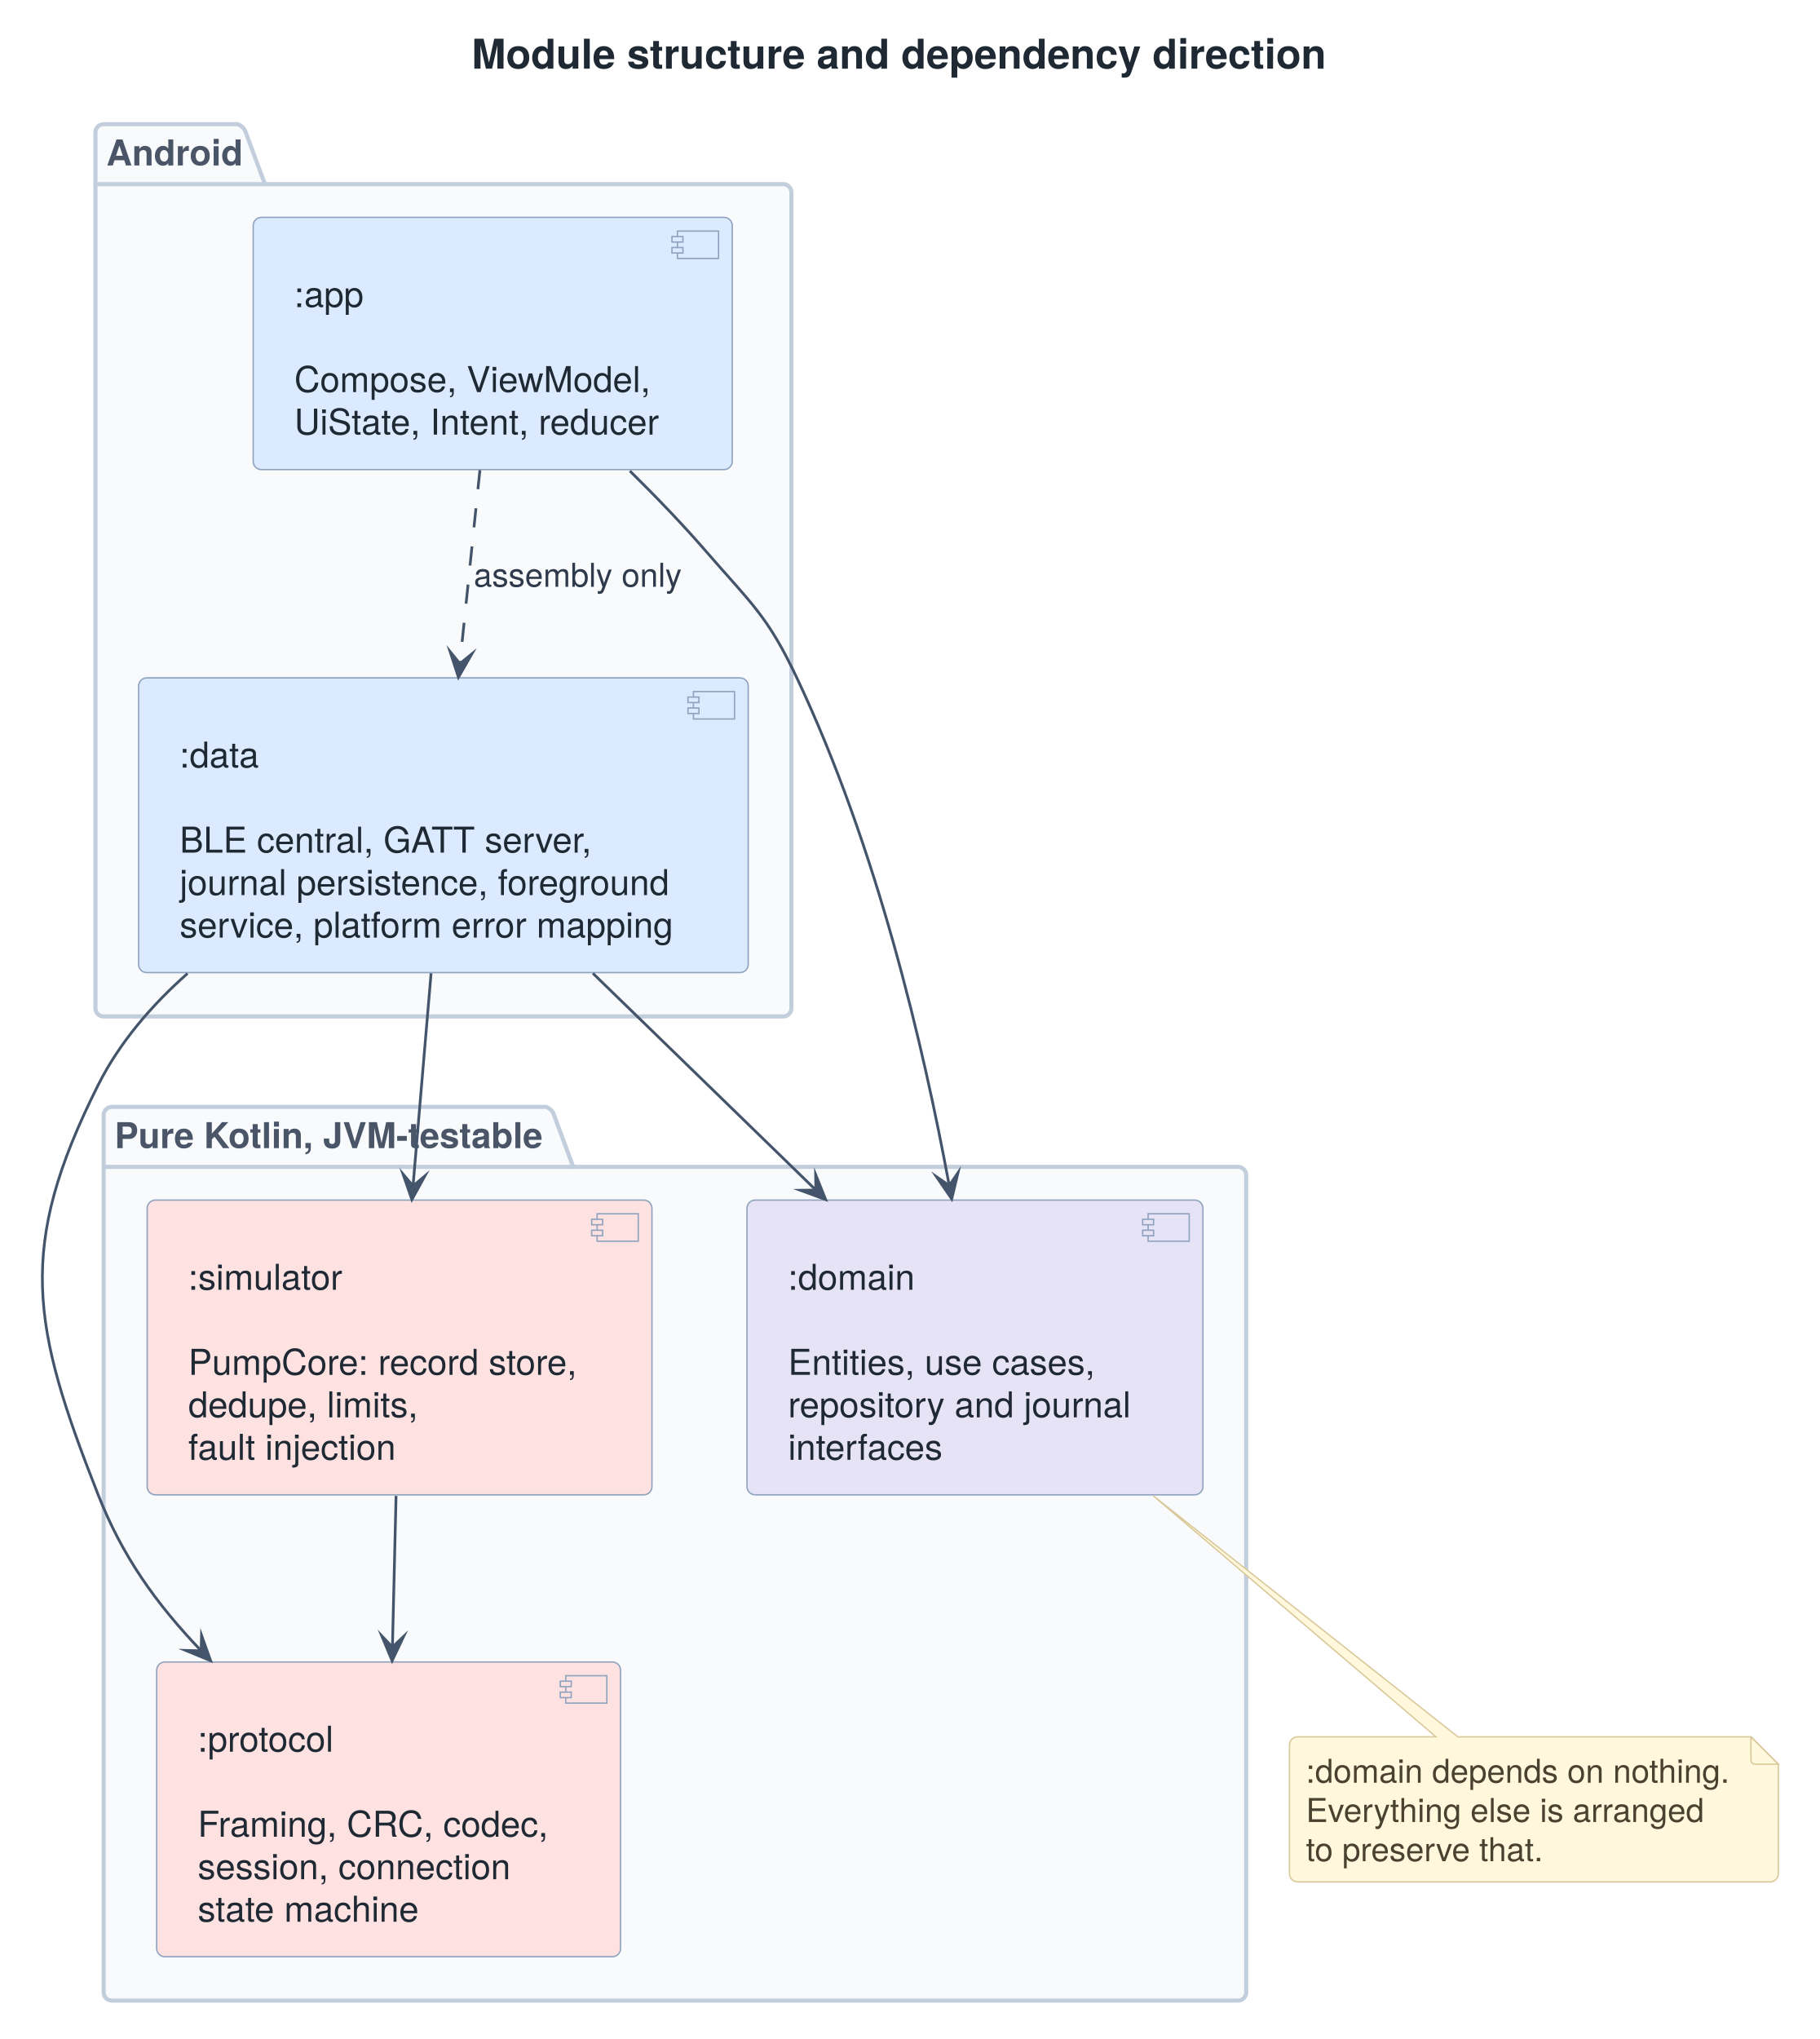
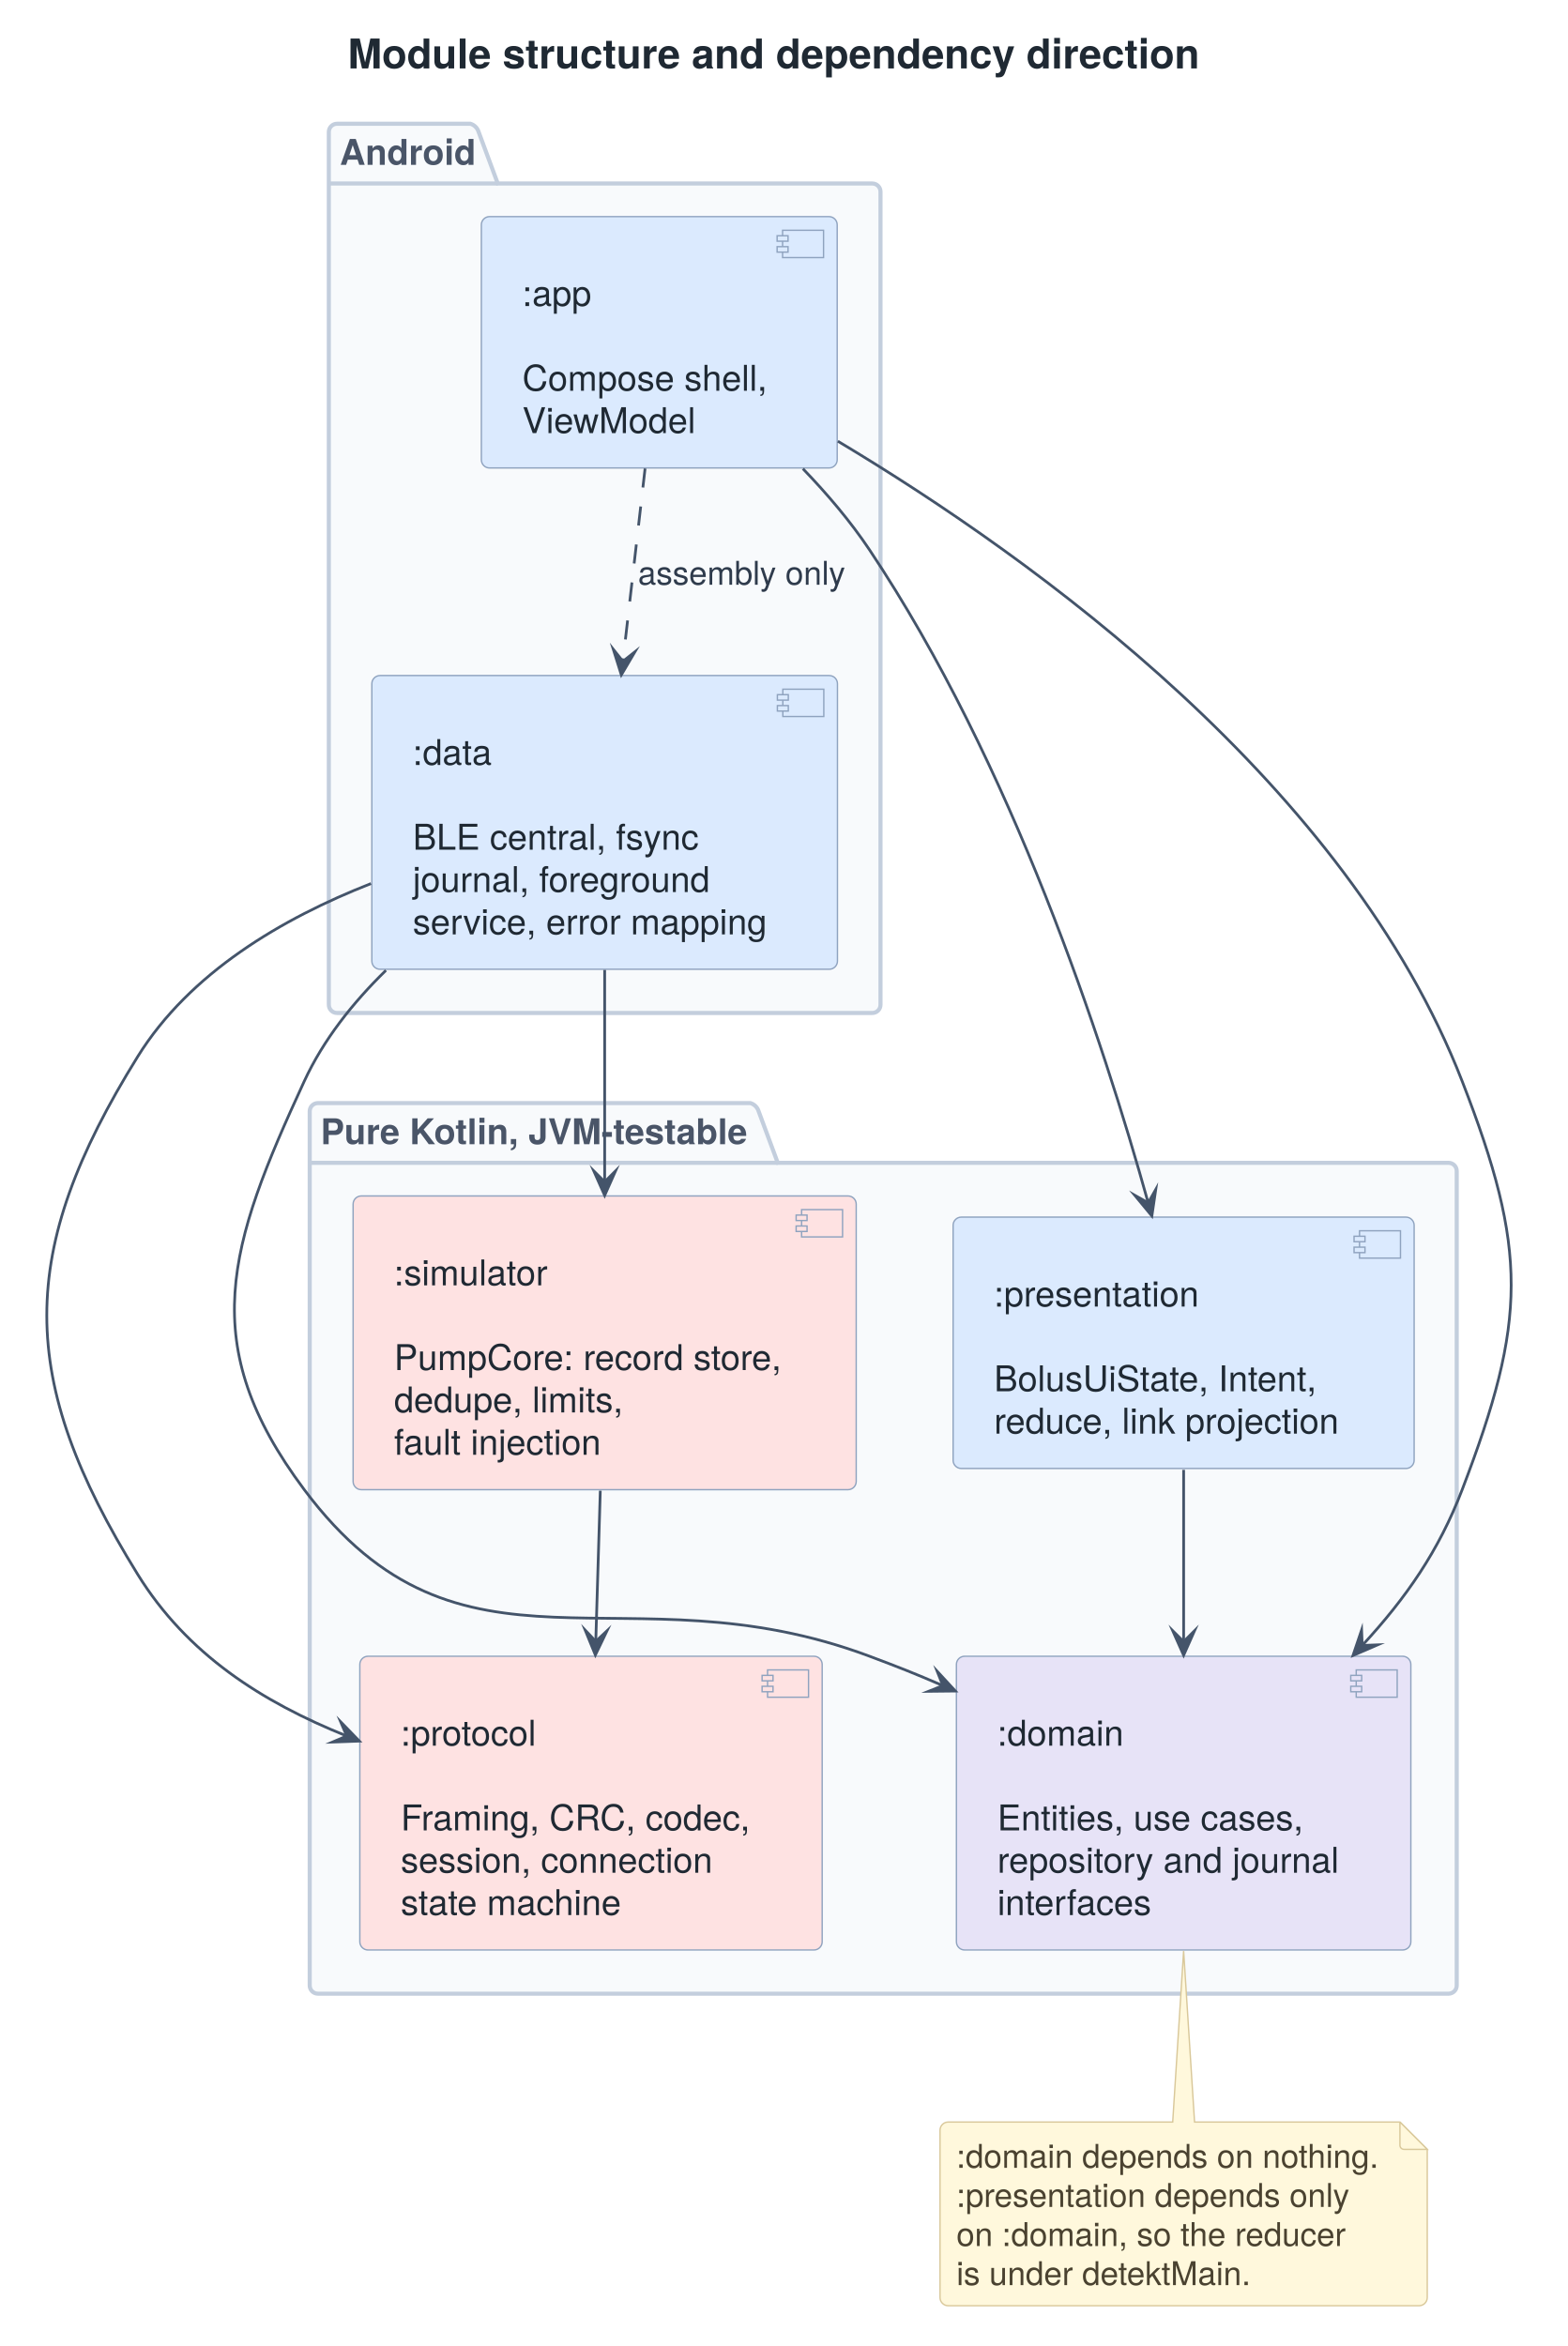
- <svg xmlns="http://www.w3.org/2000/svg" version="1.1" data-diagram-type="DESCRIPTION" style="width:664px;height:744px;background:#FFFFFF;" width="664px" height="744px" viewBox="0 0 664 744" zoomAndPan="magnify" preserveAspectRatio="none" contentStyleType="text/css">
+ <svg xmlns="http://www.w3.org/2000/svg" version="1.1" data-diagram-type="DESCRIPTION" style="width:574px;height:859px;background:#FFFFFF;" width="574px" height="859px" viewBox="0 0 574 859" zoomAndPan="magnify" preserveAspectRatio="none" contentStyleType="text/css">
  <defs />
  <g font-family="sans-serif" lengthAdjust="spacing">
    <g class="title" data-source-line="3">
-       <text x="172.135" y="25.06" fill="#1F2933" font-size="15" textLength="312.765" font-weight="700" font-family="'Helvetica Neue'">Module structure and dependency direction</text>
+       <text x="127.363" y="25.06" fill="#1F2933" font-size="15" textLength="312.765" font-weight="700" font-family="'Helvetica Neue'">Module structure and dependency direction</text>
    </g>
    <g class="cluster" data-qualified-name="androidLayer" id="ent0001" data-source-line="5">
-       <path d="M37.83,45.315 L86.684,45.315 A4.5,4.5 0 0 1 89.684,48.315 L96.684,67.188 L285.83,67.188 A3,3 0 0 1 288.83,70.188 L288.83,367.895 A3,3 0 0 1 285.83,370.895 L37.83,370.895 A3,3 0 0 1 34.83,367.895 L34.83,48.315 A3,3 0 0 1 37.83,45.315" style="stroke:#C3CEDD;stroke-width:1.5;" fill="#F8FAFC" />
-       <line x1="34.83" y1="67.188" x2="96.684" y2="67.188" style="stroke:#C3CEDD;stroke-width:1.5;" />
-       <text x="38.83" y="60.367" fill="#4A5568" font-size="13" textLength="48.854" font-weight="700" font-family="'Helvetica Neue'">Android</text>
+       <path d="M123.41,45.315 L172.264,45.315 A4.5,4.5 0 0 1 175.264,48.315 L182.264,67.188 L319.41,67.188 A3,3 0 0 1 322.41,70.188 L322.41,367.905 A3,3 0 0 1 319.41,370.905 L123.41,370.905 A3,3 0 0 1 120.41,367.905 L120.41,48.315 A3,3 0 0 1 123.41,45.315" style="stroke:#C3CEDD;stroke-width:1.5;" fill="#F8FAFC" />
+       <line x1="120.41" y1="67.188" x2="182.264" y2="67.188" style="stroke:#C3CEDD;stroke-width:1.5;" />
+       <text x="124.41" y="60.367" fill="#4A5568" font-size="13" textLength="48.854" font-weight="700" font-family="'Helvetica Neue'">Android</text>
    </g>
    <g class="cluster" data-qualified-name="pureLayer" id="ent0004" data-source-line="10">
-       <path d="M40.83,403.895 L199.209,403.895 A4.5,4.5 0 0 1 202.209,406.895 L209.209,425.768 L451.83,425.768 A3,3 0 0 1 454.83,428.768 L454.83,726.985 A3,3 0 0 1 451.83,729.985 L40.83,729.985 A3,3 0 0 1 37.83,726.985 L37.83,406.895 A3,3 0 0 1 40.83,403.895" style="stroke:#C3CEDD;stroke-width:1.5;" fill="#F8FAFC" />
-       <line x1="37.83" y1="425.768" x2="209.209" y2="425.768" style="stroke:#C3CEDD;stroke-width:1.5;" />
-       <text x="41.83" y="418.947" fill="#4A5568" font-size="13" textLength="158.379" font-weight="700" font-family="'Helvetica Neue'">Pure Kotlin, JVM-testable</text>
+       <path d="M116.41,403.905 L274.789,403.905 A4.5,4.5 0 0 1 277.789,406.905 L284.789,425.778 L530.41,425.778 A3,3 0 0 1 533.41,428.778 L533.41,726.995 A3,3 0 0 1 530.41,729.995 L116.41,729.995 A3,3 0 0 1 113.41,726.995 L113.41,406.905 A3,3 0 0 1 116.41,403.905" style="stroke:#C3CEDD;stroke-width:1.5;" fill="#F8FAFC" />
+       <line x1="113.41" y1="425.778" x2="284.789" y2="425.778" style="stroke:#C3CEDD;stroke-width:1.5;" />
+       <text x="117.41" y="418.957" fill="#4A5568" font-size="13" textLength="158.379" font-weight="700" font-family="'Helvetica Neue'">Pure Kotlin, JVM-testable</text>
    </g>
    <g class="entity" data-qualified-name="androidLayer.app" id="ent0002" data-source-line="6">
-       <rect x="92.41" y="79.315" width="174.836" height="92.036" fill="#DBEAFE" style="stroke:#8FA3BF;stroke-width:0.5;" rx="3" ry="3" />
-       <rect x="247.246" y="84.315" width="15" height="10" fill="#DBEAFE" style="stroke:#8FA3BF;stroke-width:0.5;" />
-       <rect x="245.246" y="86.315" width="4" height="2" fill="#DBEAFE" style="stroke:#8FA3BF;stroke-width:0.5;" />
-       <rect x="245.246" y="90.315" width="4" height="2" fill="#DBEAFE" style="stroke:#8FA3BF;stroke-width:0.5;" />
-       <text x="107.41" y="112.055" fill="#1F2933" font-size="13" textLength="26.013" font-family="'Helvetica Neue'">:app</text>
-       <text x="107.41" y="127.564" fill="#1F2933" font-size="13" font-family="'Helvetica Neue'"> </text>
-       <text x="107.41" y="143.073" fill="#1F2933" font-size="13" textLength="131.456" font-family="'Helvetica Neue'">Compose, ViewModel,</text>
-       <text x="107.41" y="158.582" fill="#1F2933" font-size="13" textLength="134.836" font-family="'Helvetica Neue'">UiState, Intent, reducer</text>
+       <rect x="176.26" y="79.315" width="130.298" height="92.036" fill="#DBEAFE" style="stroke:#8FA3BF;stroke-width:0.5;" rx="3" ry="3" />
+       <rect x="286.558" y="84.315" width="15" height="10" fill="#DBEAFE" style="stroke:#8FA3BF;stroke-width:0.5;" />
+       <rect x="284.558" y="86.315" width="4" height="2" fill="#DBEAFE" style="stroke:#8FA3BF;stroke-width:0.5;" />
+       <rect x="284.558" y="90.315" width="4" height="2" fill="#DBEAFE" style="stroke:#8FA3BF;stroke-width:0.5;" />
+       <text x="191.26" y="112.055" fill="#1F2933" font-size="13" textLength="26.013" font-family="'Helvetica Neue'">:app</text>
+       <text x="191.26" y="127.564" fill="#1F2933" font-size="13" font-family="'Helvetica Neue'"> </text>
+       <text x="191.26" y="143.073" fill="#1F2933" font-size="13" textLength="90.298" font-family="'Helvetica Neue'">Compose shell,</text>
+       <text x="191.26" y="158.582" fill="#1F2933" font-size="13" textLength="64.025" font-family="'Helvetica Neue'">ViewModel</text>
    </g>
    <g class="entity" data-qualified-name="androidLayer.data" id="ent0003" data-source-line="7">
-       <rect x="50.58" y="247.345" width="222.507" height="107.545" fill="#DBEAFE" style="stroke:#8FA3BF;stroke-width:0.5;" rx="3" ry="3" />
-       <rect x="253.087" y="252.345" width="15" height="10" fill="#DBEAFE" style="stroke:#8FA3BF;stroke-width:0.5;" />
-       <rect x="251.087" y="254.345" width="4" height="2" fill="#DBEAFE" style="stroke:#8FA3BF;stroke-width:0.5;" />
-       <rect x="251.087" y="258.345" width="4" height="2" fill="#DBEAFE" style="stroke:#8FA3BF;stroke-width:0.5;" />
-       <text x="65.58" y="280.085" fill="#1F2933" font-size="13" textLength="29.38" font-family="'Helvetica Neue'">:data</text>
-       <text x="65.58" y="295.594" fill="#1F2933" font-size="13" font-family="'Helvetica Neue'"> </text>
-       <text x="65.58" y="311.103" fill="#1F2933" font-size="13" textLength="150.462" font-family="'Helvetica Neue'">BLE central, GATT server,</text>
-       <text x="65.58" y="326.612" fill="#1F2933" font-size="13" textLength="181.051" font-family="'Helvetica Neue'">journal persistence, foreground</text>
-       <text x="65.58" y="342.121" fill="#1F2933" font-size="13" textLength="182.507" font-family="'Helvetica Neue'">service, platform error mapping</text>
+       <rect x="136.16" y="247.355" width="170.494" height="107.545" fill="#DBEAFE" style="stroke:#8FA3BF;stroke-width:0.5;" rx="3" ry="3" />
+       <rect x="286.654" y="252.355" width="15" height="10" fill="#DBEAFE" style="stroke:#8FA3BF;stroke-width:0.5;" />
+       <rect x="284.654" y="254.355" width="4" height="2" fill="#DBEAFE" style="stroke:#8FA3BF;stroke-width:0.5;" />
+       <rect x="284.654" y="258.355" width="4" height="2" fill="#DBEAFE" style="stroke:#8FA3BF;stroke-width:0.5;" />
+       <text x="151.16" y="280.095" fill="#1F2933" font-size="13" textLength="29.38" font-family="'Helvetica Neue'">:data</text>
+       <text x="151.16" y="295.604" fill="#1F2933" font-size="13" font-family="'Helvetica Neue'"> </text>
+       <text x="151.16" y="311.113" fill="#1F2933" font-size="13" textLength="105.456" font-family="'Helvetica Neue'">BLE central, fsync</text>
+       <text x="151.16" y="326.622" fill="#1F2933" font-size="13" textLength="110.266" font-family="'Helvetica Neue'">journal, foreground</text>
+       <text x="151.16" y="342.131" fill="#1F2933" font-size="13" textLength="130.494" font-family="'Helvetica Neue'">service, error mapping</text>
    </g>
-     <g class="entity" data-qualified-name="pureLayer.domain" id="ent0005" data-source-line="11">
-       <rect x="272.63" y="437.895" width="166.399" height="107.545" fill="#E7E3F7" style="stroke:#8FA3BF;stroke-width:0.5;" rx="3" ry="3" />
-       <rect x="419.029" y="442.895" width="15" height="10" fill="#E7E3F7" style="stroke:#8FA3BF;stroke-width:0.5;" />
-       <rect x="417.029" y="444.895" width="4" height="2" fill="#E7E3F7" style="stroke:#8FA3BF;stroke-width:0.5;" />
-       <rect x="417.029" y="448.895" width="4" height="2" fill="#E7E3F7" style="stroke:#8FA3BF;stroke-width:0.5;" />
-       <text x="287.63" y="470.635" fill="#1F2933" font-size="13" textLength="46.969" font-family="'Helvetica Neue'">:domain</text>
-       <text x="287.63" y="486.144" fill="#1F2933" font-size="13" font-family="'Helvetica Neue'"> </text>
-       <text x="287.63" y="501.653" fill="#1F2933" font-size="13" textLength="111.722" font-family="'Helvetica Neue'">Entities, use cases,</text>
-       <text x="287.63" y="517.162" fill="#1F2933" font-size="13" textLength="126.399" font-family="'Helvetica Neue'">repository and journal</text>
-       <text x="287.63" y="532.671" fill="#1F2933" font-size="13" textLength="56.81" font-family="'Helvetica Neue'">interfaces</text>
+     <g class="entity" data-qualified-name="pureLayer.presentation" id="ent0005" data-source-line="11">
+       <rect x="349" y="445.655" width="168.817" height="92.036" fill="#DBEAFE" style="stroke:#8FA3BF;stroke-width:0.5;" rx="3" ry="3" />
+       <rect x="497.817" y="450.655" width="15" height="10" fill="#DBEAFE" style="stroke:#8FA3BF;stroke-width:0.5;" />
+       <rect x="495.817" y="452.655" width="4" height="2" fill="#DBEAFE" style="stroke:#8FA3BF;stroke-width:0.5;" />
+       <rect x="495.817" y="456.655" width="4" height="2" fill="#DBEAFE" style="stroke:#8FA3BF;stroke-width:0.5;" />
+       <text x="364" y="478.395" fill="#1F2933" font-size="13" textLength="76.089" font-family="'Helvetica Neue'">:presentation</text>
+       <text x="364" y="493.904" fill="#1F2933" font-size="13" font-family="'Helvetica Neue'"> </text>
+       <text x="364" y="509.413" fill="#1F2933" font-size="13" textLength="119.665" font-family="'Helvetica Neue'">BolusUiState, Intent,</text>
+       <text x="364" y="524.922" fill="#1F2933" font-size="13" textLength="128.817" font-family="'Helvetica Neue'">reduce, link projection</text>
    </g>
-     <g class="entity" data-qualified-name="pureLayer.protocol" id="ent0006" data-source-line="12">
-       <rect x="57.18" y="606.435" width="169.298" height="107.545" fill="#FEE2E2" style="stroke:#8FA3BF;stroke-width:0.5;" rx="3" ry="3" />
-       <rect x="206.478" y="611.435" width="15" height="10" fill="#FEE2E2" style="stroke:#8FA3BF;stroke-width:0.5;" />
-       <rect x="204.478" y="613.435" width="4" height="2" fill="#FEE2E2" style="stroke:#8FA3BF;stroke-width:0.5;" />
-       <rect x="204.478" y="617.435" width="4" height="2" fill="#FEE2E2" style="stroke:#8FA3BF;stroke-width:0.5;" />
-       <text x="72.18" y="639.175" fill="#1F2933" font-size="13" textLength="52" font-family="'Helvetica Neue'">:protocol</text>
-       <text x="72.18" y="654.684" fill="#1F2933" font-size="13" font-family="'Helvetica Neue'"> </text>
-       <text x="72.18" y="670.193" fill="#1F2933" font-size="13" textLength="129.298" font-family="'Helvetica Neue'">Framing, CRC, codec,</text>
-       <text x="72.18" y="685.702" fill="#1F2933" font-size="13" textLength="115.817" font-family="'Helvetica Neue'">session, connection</text>
-       <text x="72.18" y="701.211" fill="#1F2933" font-size="13" textLength="81.64" font-family="'Helvetica Neue'">state machine</text>
+     <g class="entity" data-qualified-name="pureLayer.domain" id="ent0006" data-source-line="12">
+       <rect x="350.21" y="606.445" width="166.399" height="107.545" fill="#E7E3F7" style="stroke:#8FA3BF;stroke-width:0.5;" rx="3" ry="3" />
+       <rect x="496.609" y="611.445" width="15" height="10" fill="#E7E3F7" style="stroke:#8FA3BF;stroke-width:0.5;" />
+       <rect x="494.609" y="613.445" width="4" height="2" fill="#E7E3F7" style="stroke:#8FA3BF;stroke-width:0.5;" />
+       <rect x="494.609" y="617.445" width="4" height="2" fill="#E7E3F7" style="stroke:#8FA3BF;stroke-width:0.5;" />
+       <text x="365.21" y="639.185" fill="#1F2933" font-size="13" textLength="46.969" font-family="'Helvetica Neue'">:domain</text>
+       <text x="365.21" y="654.694" fill="#1F2933" font-size="13" font-family="'Helvetica Neue'"> </text>
+       <text x="365.21" y="670.203" fill="#1F2933" font-size="13" textLength="111.722" font-family="'Helvetica Neue'">Entities, use cases,</text>
+       <text x="365.21" y="685.712" fill="#1F2933" font-size="13" textLength="126.399" font-family="'Helvetica Neue'">repository and journal</text>
+       <text x="365.21" y="701.221" fill="#1F2933" font-size="13" textLength="56.81" font-family="'Helvetica Neue'">interfaces</text>
    </g>
-     <g class="entity" data-qualified-name="pureLayer.simulator" id="ent0007" data-source-line="13">
-       <rect x="53.72" y="437.895" width="184.222" height="107.545" fill="#FEE2E2" style="stroke:#8FA3BF;stroke-width:0.5;" rx="3" ry="3" />
-       <rect x="217.942" y="442.895" width="15" height="10" fill="#FEE2E2" style="stroke:#8FA3BF;stroke-width:0.5;" />
-       <rect x="215.942" y="444.895" width="4" height="2" fill="#FEE2E2" style="stroke:#8FA3BF;stroke-width:0.5;" />
-       <rect x="215.942" y="448.895" width="4" height="2" fill="#FEE2E2" style="stroke:#8FA3BF;stroke-width:0.5;" />
-       <text x="68.72" y="470.635" fill="#1F2933" font-size="13" textLength="57.07" font-family="'Helvetica Neue'">:simulator</text>
-       <text x="68.72" y="486.144" fill="#1F2933" font-size="13" font-family="'Helvetica Neue'"> </text>
-       <text x="68.72" y="501.653" fill="#1F2933" font-size="13" textLength="144.222" font-family="'Helvetica Neue'">PumpCore: record store,</text>
-       <text x="68.72" y="517.162" fill="#1F2933" font-size="13" textLength="85.501" font-family="'Helvetica Neue'">dedupe, limits,</text>
-       <text x="68.72" y="532.671" fill="#1F2933" font-size="13" textLength="77.285" font-family="'Helvetica Neue'">fault injection</text>
+     <g class="entity" data-qualified-name="pureLayer.protocol" id="ent0007" data-source-line="13">
+       <rect x="131.76" y="606.445" width="169.298" height="107.545" fill="#FEE2E2" style="stroke:#8FA3BF;stroke-width:0.5;" rx="3" ry="3" />
+       <rect x="281.058" y="611.445" width="15" height="10" fill="#FEE2E2" style="stroke:#8FA3BF;stroke-width:0.5;" />
+       <rect x="279.058" y="613.445" width="4" height="2" fill="#FEE2E2" style="stroke:#8FA3BF;stroke-width:0.5;" />
+       <rect x="279.058" y="617.445" width="4" height="2" fill="#FEE2E2" style="stroke:#8FA3BF;stroke-width:0.5;" />
+       <text x="146.76" y="639.185" fill="#1F2933" font-size="13" textLength="52" font-family="'Helvetica Neue'">:protocol</text>
+       <text x="146.76" y="654.694" fill="#1F2933" font-size="13" font-family="'Helvetica Neue'"> </text>
+       <text x="146.76" y="670.203" fill="#1F2933" font-size="13" textLength="129.298" font-family="'Helvetica Neue'">Framing, CRC, codec,</text>
+       <text x="146.76" y="685.712" fill="#1F2933" font-size="13" textLength="115.817" font-family="'Helvetica Neue'">session, connection</text>
+       <text x="146.76" y="701.221" fill="#1F2933" font-size="13" textLength="81.64" font-family="'Helvetica Neue'">state machine</text>
    </g>
-     <g class="entity" data-qualified-name="GMN14" id="ent0015" data-source-line="24">
-       <path d="M470.63,636.735 L470.63,683.683 A3,3 0 0 0 473.63,686.683 L646.034,686.683 A3,3 0 0 0 649.034,683.683 L649.034,643.735 L639.034,633.735 L532.08,633.735 L420.94,545.825 L524.08,633.735 L473.63,633.735 A3,3 0 0 0 470.63,636.735" style="stroke:#D9C89A;stroke-width:0.5;" fill="#FFF8DC" />
-       <path d="M639.034,633.735 L639.034,642.235 A1.5,1.5 0 0 0 640.534,643.735 L649.034,643.735 L639.034,633.735" style="stroke:#D9C89A;stroke-width:0.5;" fill="#FFF8DC" />
-       <text x="476.63" y="650.495" fill="#4A4230" font-size="12" textLength="157.404" font-family="'Helvetica Neue'">:domain depends on nothing.</text>
-       <text x="476.63" y="664.811" fill="#4A4230" font-size="12" textLength="144.672" font-family="'Helvetica Neue'">Everything else is arranged</text>
-       <text x="476.63" y="679.127" fill="#4A4230" font-size="12" textLength="87.792" font-family="'Helvetica Neue'">to preserve that.</text>
+     <g class="entity" data-qualified-name="pureLayer.simulator" id="ent0008" data-source-line="14">
+       <rect x="129.3" y="437.905" width="184.222" height="107.545" fill="#FEE2E2" style="stroke:#8FA3BF;stroke-width:0.5;" rx="3" ry="3" />
+       <rect x="293.522" y="442.905" width="15" height="10" fill="#FEE2E2" style="stroke:#8FA3BF;stroke-width:0.5;" />
+       <rect x="291.522" y="444.905" width="4" height="2" fill="#FEE2E2" style="stroke:#8FA3BF;stroke-width:0.5;" />
+       <rect x="291.522" y="448.905" width="4" height="2" fill="#FEE2E2" style="stroke:#8FA3BF;stroke-width:0.5;" />
+       <text x="144.3" y="470.645" fill="#1F2933" font-size="13" textLength="57.07" font-family="'Helvetica Neue'">:simulator</text>
+       <text x="144.3" y="486.154" fill="#1F2933" font-size="13" font-family="'Helvetica Neue'"> </text>
+       <text x="144.3" y="501.663" fill="#1F2933" font-size="13" textLength="144.222" font-family="'Helvetica Neue'">PumpCore: record store,</text>
+       <text x="144.3" y="517.172" fill="#1F2933" font-size="13" textLength="85.501" font-family="'Helvetica Neue'">dedupe, limits,</text>
+       <text x="144.3" y="532.681" fill="#1F2933" font-size="13" textLength="77.285" font-family="'Helvetica Neue'">fault injection</text>
    </g>
-     <g class="link" data-entity-1="ent0002" data-entity-2="ent0005" id="lnk8" data-source-line="16" data-link-type="dependency">
-       <path d="M229.89,171.845 C239.49,181.295 249.22,191.405 257.83,201.345 C274.3,220.375 280.08,224.605 290.83,247.345 C320.17,309.405 337.059,381.949 346.439,432.569" style="stroke:#44546A;stroke-width:1;" fill="none" id="app-to-domain" />
-       <polygon points="347.35,437.485,349.643,427.907,346.439,432.569,341.777,429.364,347.35,437.485" fill="#44546A" style="stroke:#44546A;stroke-width:1;stroke-linejoin:miter;stroke-miterlimit:10;" />
+     <g class="entity" data-qualified-name="GMN17" id="ent0018" data-source-line="27">
+       <path d="M344.21,779.995 L344.21,841.259 A3,3 0 0 0 347.21,844.259 L519.614,844.259 A3,3 0 0 0 522.614,841.259 L522.614,786.995 L512.614,776.995 L437.41,776.995 L433.41,714.375 L429.41,776.995 L347.21,776.995 A3,3 0 0 0 344.21,779.995" style="stroke:#D9C89A;stroke-width:0.5;" fill="#FFF8DC" />
+       <path d="M512.614,776.995 L512.614,785.495 A1.5,1.5 0 0 0 514.114,786.995 L522.614,786.995 L512.614,776.995" style="stroke:#D9C89A;stroke-width:0.5;" fill="#FFF8DC" />
+       <text x="350.21" y="793.755" fill="#4A4230" font-size="12" textLength="157.404" font-family="'Helvetica Neue'">:domain depends on nothing.</text>
+       <text x="350.21" y="808.071" fill="#4A4230" font-size="12" textLength="146.04" font-family="'Helvetica Neue'">:presentation depends only</text>
+       <text x="350.21" y="822.387" fill="#4A4230" font-size="12" textLength="144.492" font-family="'Helvetica Neue'">on :domain, so the reducer</text>
+       <text x="350.21" y="836.703" fill="#4A4230" font-size="12" textLength="109.596" font-family="'Helvetica Neue'">is under detektMain.</text>
    </g>
-     <g class="link" data-entity-1="ent0002" data-entity-2="ent0003" id="lnk9" data-source-line="17" data-link-type="dependency">
-       <path d="M175.15,171.535 C172.75,194.675 170.335,217.992 167.835,242.152" style="stroke:#44546A;stroke-width:1;stroke-dasharray:7,7;" fill="none" id="app-to-data" />
-       <polygon points="167.32,247.125,172.225,238.585,167.835,242.152,164.268,237.761,167.32,247.125" fill="#44546A" style="stroke:#44546A;stroke-width:1;stroke-linejoin:miter;stroke-miterlimit:10;" />
-       <text x="172.91" y="214.105" fill="#2F3B4C" font-size="12" textLength="76.464" font-family="'Helvetica Neue'">assembly only</text>
+     <g class="link" data-entity-1="ent0002" data-entity-2="ent0005" id="lnk9" data-source-line="17" data-link-type="dependency">
+       <path d="M294,171.625 C302.89,180.855 311.47,190.955 318.41,201.355 C370.76,279.815 403.826,380.919 420.436,440.419" style="stroke:#44546A;stroke-width:1;" fill="none" id="app-to-presentation" />
+       <polygon points="421.78,445.235,423.213,435.491,420.436,440.419,415.507,437.642,421.78,445.235" fill="#44546A" style="stroke:#44546A;stroke-width:1;stroke-linejoin:miter;stroke-miterlimit:10;" />
    </g>
-     <g class="link" data-entity-1="ent0003" data-entity-2="ent0005" id="lnk10" data-source-line="18" data-link-type="dependency">
-       <path d="M216.39,355.145 C242.95,380.955 271.214,408.43 297.764,434.23" style="stroke:#44546A;stroke-width:1;" fill="none" id="data-to-domain" />
-       <polygon points="301.35,437.715,297.683,428.574,297.764,434.23,292.108,434.312,301.35,437.715" fill="#44546A" style="stroke:#44546A;stroke-width:1;stroke-linejoin:miter;stroke-miterlimit:10;" />
+     <g class="link" data-entity-1="ent0002" data-entity-2="ent0006" id="lnk10" data-source-line="18" data-link-type="dependency">
+       <path d="M306.81,161.555 C379.82,205.255 493.27,287.465 535.41,395.905 C559.49,457.855 559.16,483.375 535.41,545.445 C526.83,567.865 514.96,584.98 498.81,602.49" style="stroke:#44546A;stroke-width:1;" fill="none" id="app-to-domain" />
+       <polygon points="495.42,606.165,504.462,602.261,498.81,602.49,498.582,596.837,495.42,606.165" fill="#44546A" style="stroke:#44546A;stroke-width:1;stroke-linejoin:miter;stroke-miterlimit:10;" />
    </g>
-     <g class="link" data-entity-1="ent0003" data-entity-2="ent0006" id="lnk11" data-source-line="19" data-link-type="dependency">
-       <path d="M68.43,355.205 C55.27,366.855 43.6,380.425 35.83,395.895 C6,455.285 11.48,483.595 35.83,545.435 C44.68,567.925 56.849,584.977 73.419,602.347" style="stroke:#44546A;stroke-width:1;" fill="none" id="data-to-protocol" />
-       <polygon points="76.87,605.965,73.552,596.692,73.419,602.347,67.763,602.214,76.87,605.965" fill="#44546A" style="stroke:#44546A;stroke-width:1;stroke-linejoin:miter;stroke-miterlimit:10;" />
+     <g class="link" data-entity-1="ent0002" data-entity-2="ent0003" id="lnk11" data-source-line="19" data-link-type="dependency">
+       <path d="M236.21,171.545 C233.55,194.675 230.862,218.008 228.082,242.158" style="stroke:#44546A;stroke-width:1;stroke-dasharray:7,7;" fill="none" id="app-to-data" />
+       <polygon points="227.51,247.125,232.513,238.641,228.082,242.158,224.565,237.727,227.51,247.125" fill="#44546A" style="stroke:#44546A;stroke-width:1;stroke-linejoin:miter;stroke-miterlimit:10;" />
+       <text x="233.61" y="214.115" fill="#2F3B4C" font-size="12" textLength="76.464" font-family="'Helvetica Neue'">assembly only</text>
    </g>
-     <g class="link" data-entity-1="ent0003" data-entity-2="ent0007" id="lnk12" data-source-line="20" data-link-type="dependency">
-       <path d="M157.33,355.145 C155.14,380.955 152.933,406.933 150.743,432.733" style="stroke:#44546A;stroke-width:1;" fill="none" id="data-to-simulator" />
-       <polygon points="150.32,437.715,155.067,429.086,150.743,432.733,147.096,428.409,150.32,437.715" fill="#44546A" style="stroke:#44546A;stroke-width:1;stroke-linejoin:miter;stroke-miterlimit:10;" />
+     <g class="link" data-entity-1="ent0005" data-entity-2="ent0006" id="lnk12" data-source-line="20" data-link-type="dependency">
+       <path d="M433.41,538.185 C433.41,559.175 433.41,579.235 433.41,601.095" style="stroke:#44546A;stroke-width:1;" fill="none" id="presentation-to-domain" />
+       <polygon points="433.41,606.095,437.41,597.095,433.41,601.095,429.41,597.095,433.41,606.095" fill="#44546A" style="stroke:#44546A;stroke-width:1;stroke-linejoin:miter;stroke-miterlimit:10;" />
    </g>
-     <g class="link" data-entity-1="ent0007" data-entity-2="ent0006" id="lnk13" data-source-line="21" data-link-type="dependency">
-       <path d="M144.55,545.825 C144.09,565.055 143.69,581.756 143.23,600.996" style="stroke:#44546A;stroke-width:1;" fill="none" id="simulator-to-protocol" />
-       <polygon points="143.11,605.995,147.324,597.093,143.23,600.996,139.326,596.902,143.11,605.995" fill="#44546A" style="stroke:#44546A;stroke-width:1;stroke-linejoin:miter;stroke-miterlimit:10;" />
+     <g class="link" data-entity-1="ent0003" data-entity-2="ent0006" id="lnk13" data-source-line="21" data-link-type="dependency">
+       <path d="M141.32,355.295 C129.19,367.145 118.4,380.745 111.41,395.905 C83.56,456.245 71.6,492.215 111.41,545.445 C168.85,622.255 228.59,572.805 318.41,606.445 C328.7,610.295 334.76,612.673 345.25,617.203" style="stroke:#44546A;stroke-width:1;" fill="none" id="data-to-domain" />
+       <polygon points="349.84,619.185,343.163,611.945,345.25,617.203,339.992,619.289,349.84,619.185" fill="#44546A" style="stroke:#44546A;stroke-width:1;stroke-linejoin:miter;stroke-miterlimit:10;" />
+     </g>
+     <g class="link" data-entity-1="ent0003" data-entity-2="ent0007" id="lnk14" data-source-line="22" data-link-type="dependency">
+       <path d="M135.85,323.525 C103.28,336.285 69.45,356.205 50.41,386.905 C6,458.485 6.08,504.805 50.41,576.445 C68.54,605.745 95.881,623.149 126.951,635.649" style="stroke:#44546A;stroke-width:1;" fill="none" id="data-to-protocol" />
+       <polygon points="131.59,637.515,124.733,630.445,126.951,635.649,121.747,637.867,131.59,637.515" fill="#44546A" style="stroke:#44546A;stroke-width:1;stroke-linejoin:miter;stroke-miterlimit:10;" />
+     </g>
+     <g class="link" data-entity-1="ent0003" data-entity-2="ent0008" id="lnk15" data-source-line="23" data-link-type="dependency">
+       <path d="M221.41,355.155 C221.41,380.965 221.41,406.915 221.41,432.725" style="stroke:#44546A;stroke-width:1;" fill="none" id="data-to-simulator" />
+       <polygon points="221.41,437.725,225.41,428.725,221.41,432.725,217.41,428.725,221.41,437.725" fill="#44546A" style="stroke:#44546A;stroke-width:1;stroke-linejoin:miter;stroke-miterlimit:10;" />
+     </g>
+     <g class="link" data-entity-1="ent0008" data-entity-2="ent0007" id="lnk16" data-source-line="24" data-link-type="dependency">
+       <path d="M219.81,545.825 C219.24,565.055 218.728,581.767 218.158,600.997" style="stroke:#44546A;stroke-width:1;" fill="none" id="simulator-to-protocol" />
+       <polygon points="218.01,605.995,222.275,597.117,218.158,600.997,214.278,596.88,218.01,605.995" fill="#44546A" style="stroke:#44546A;stroke-width:1;stroke-linejoin:miter;stroke-miterlimit:10;" />
    </g>
  </g>
</svg>
